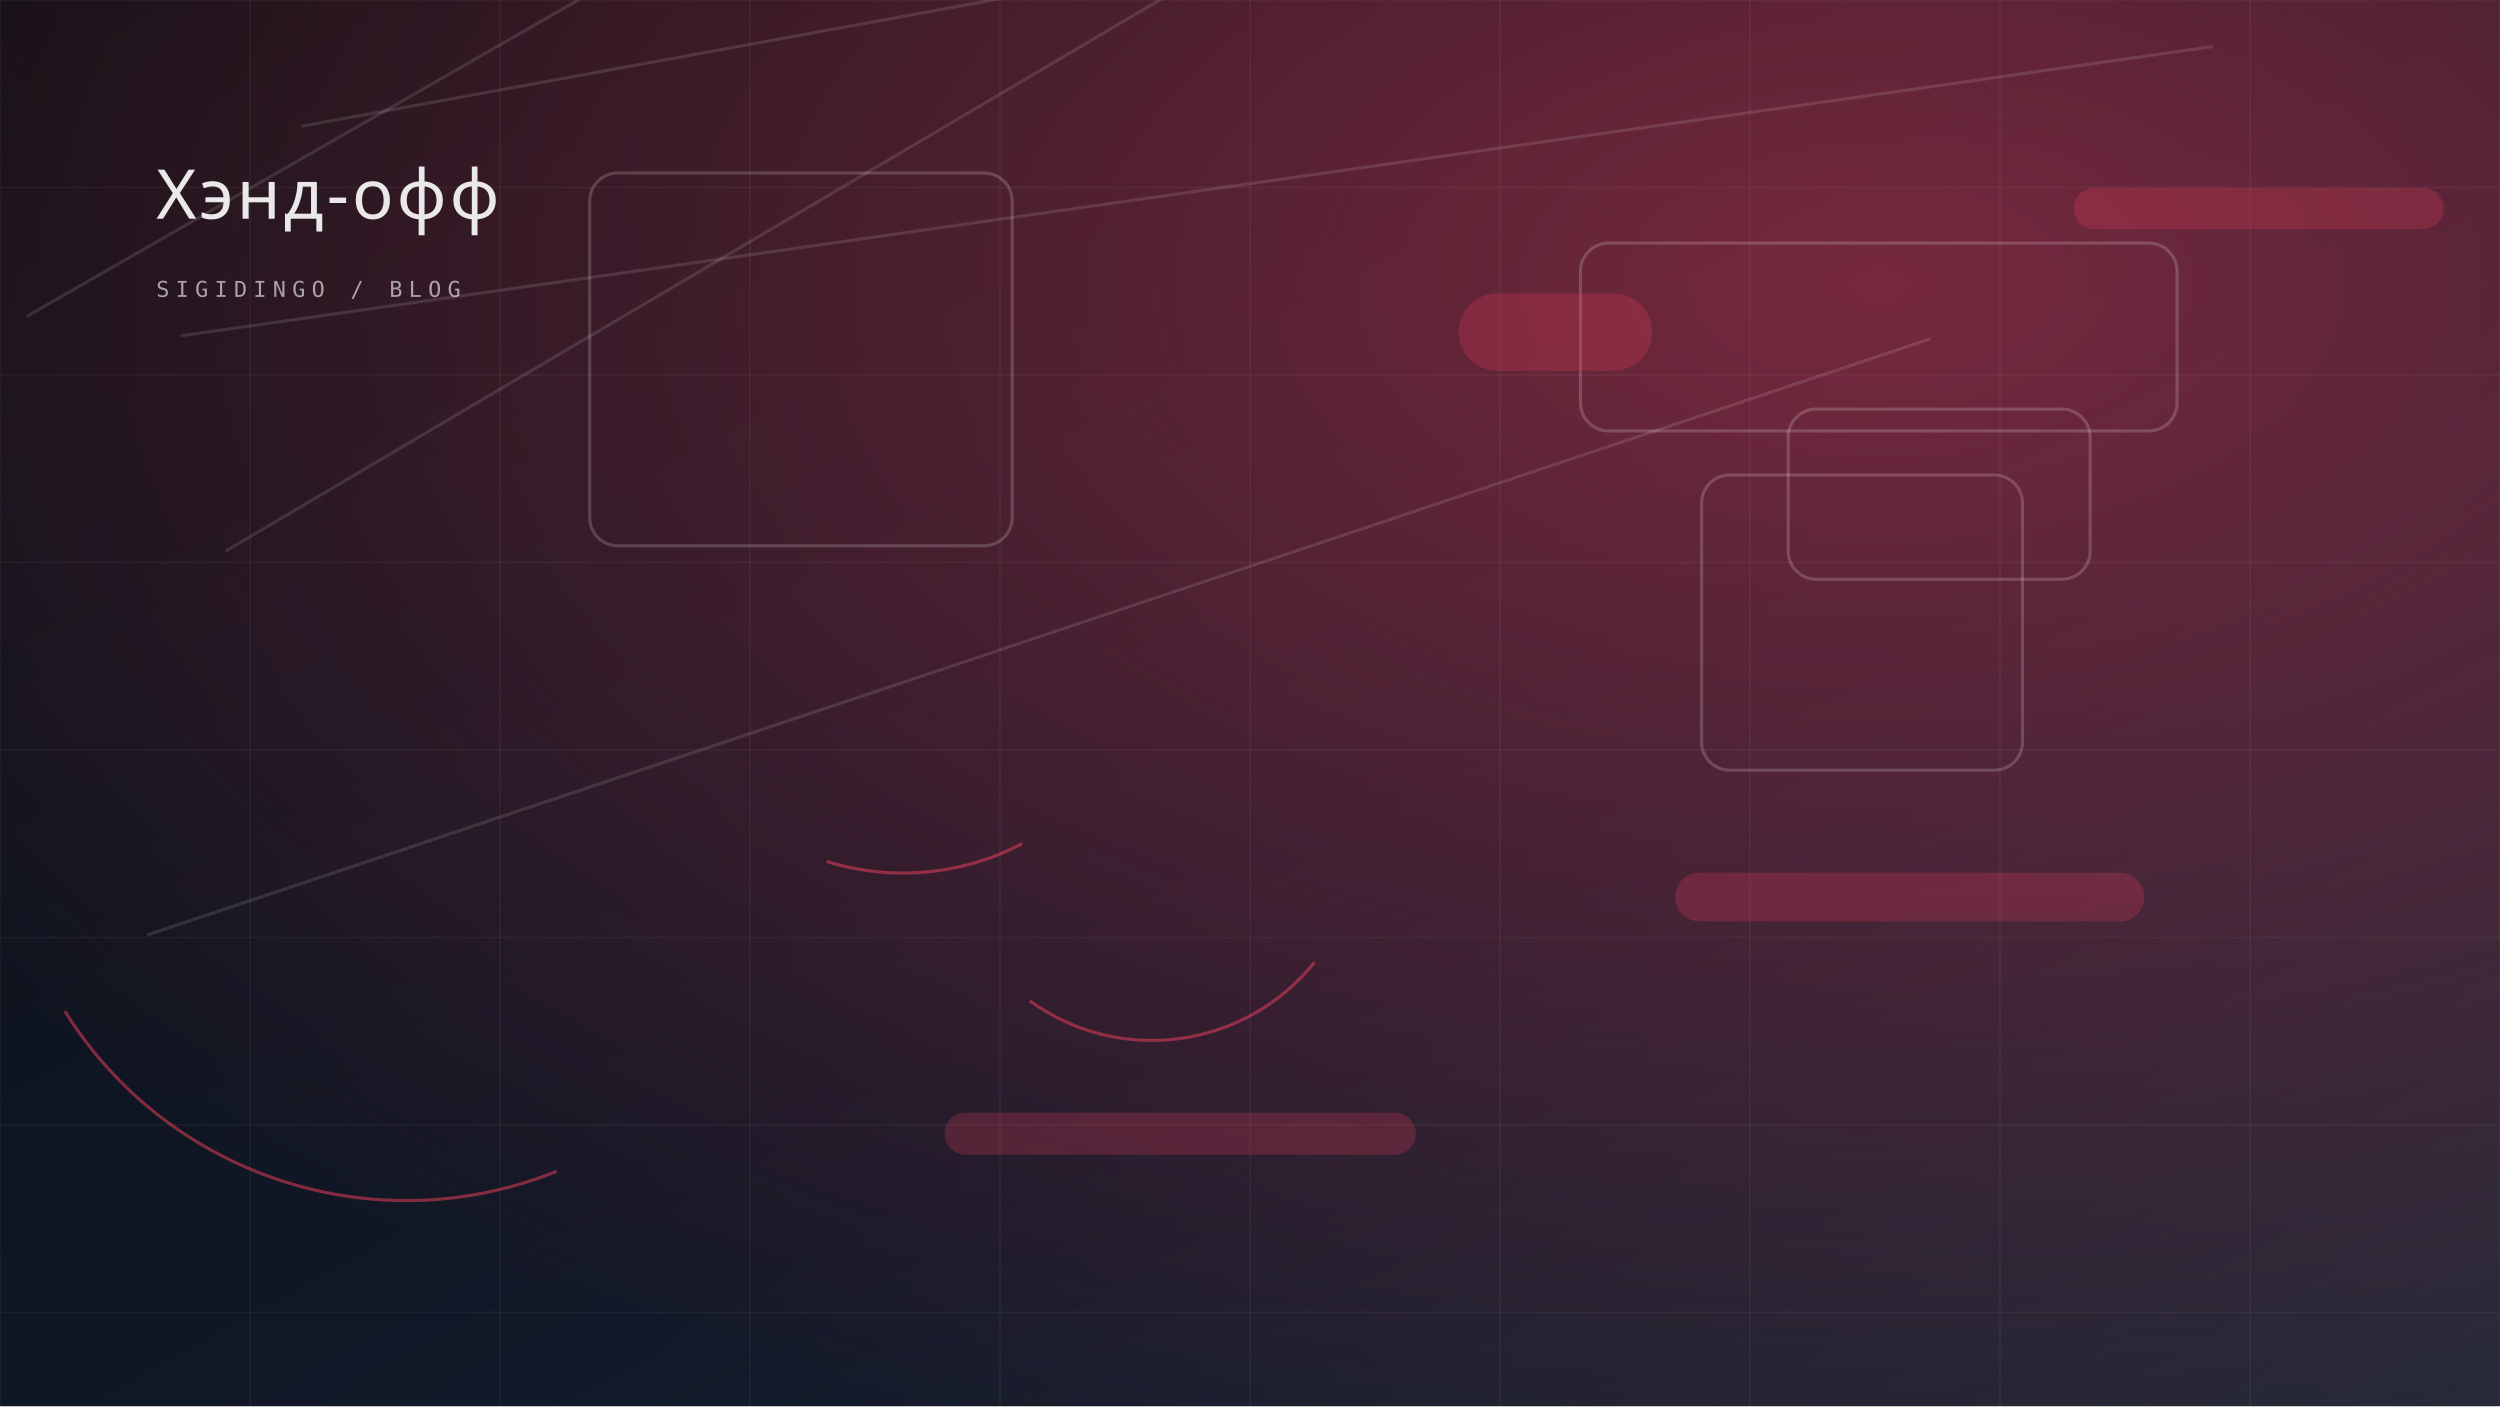
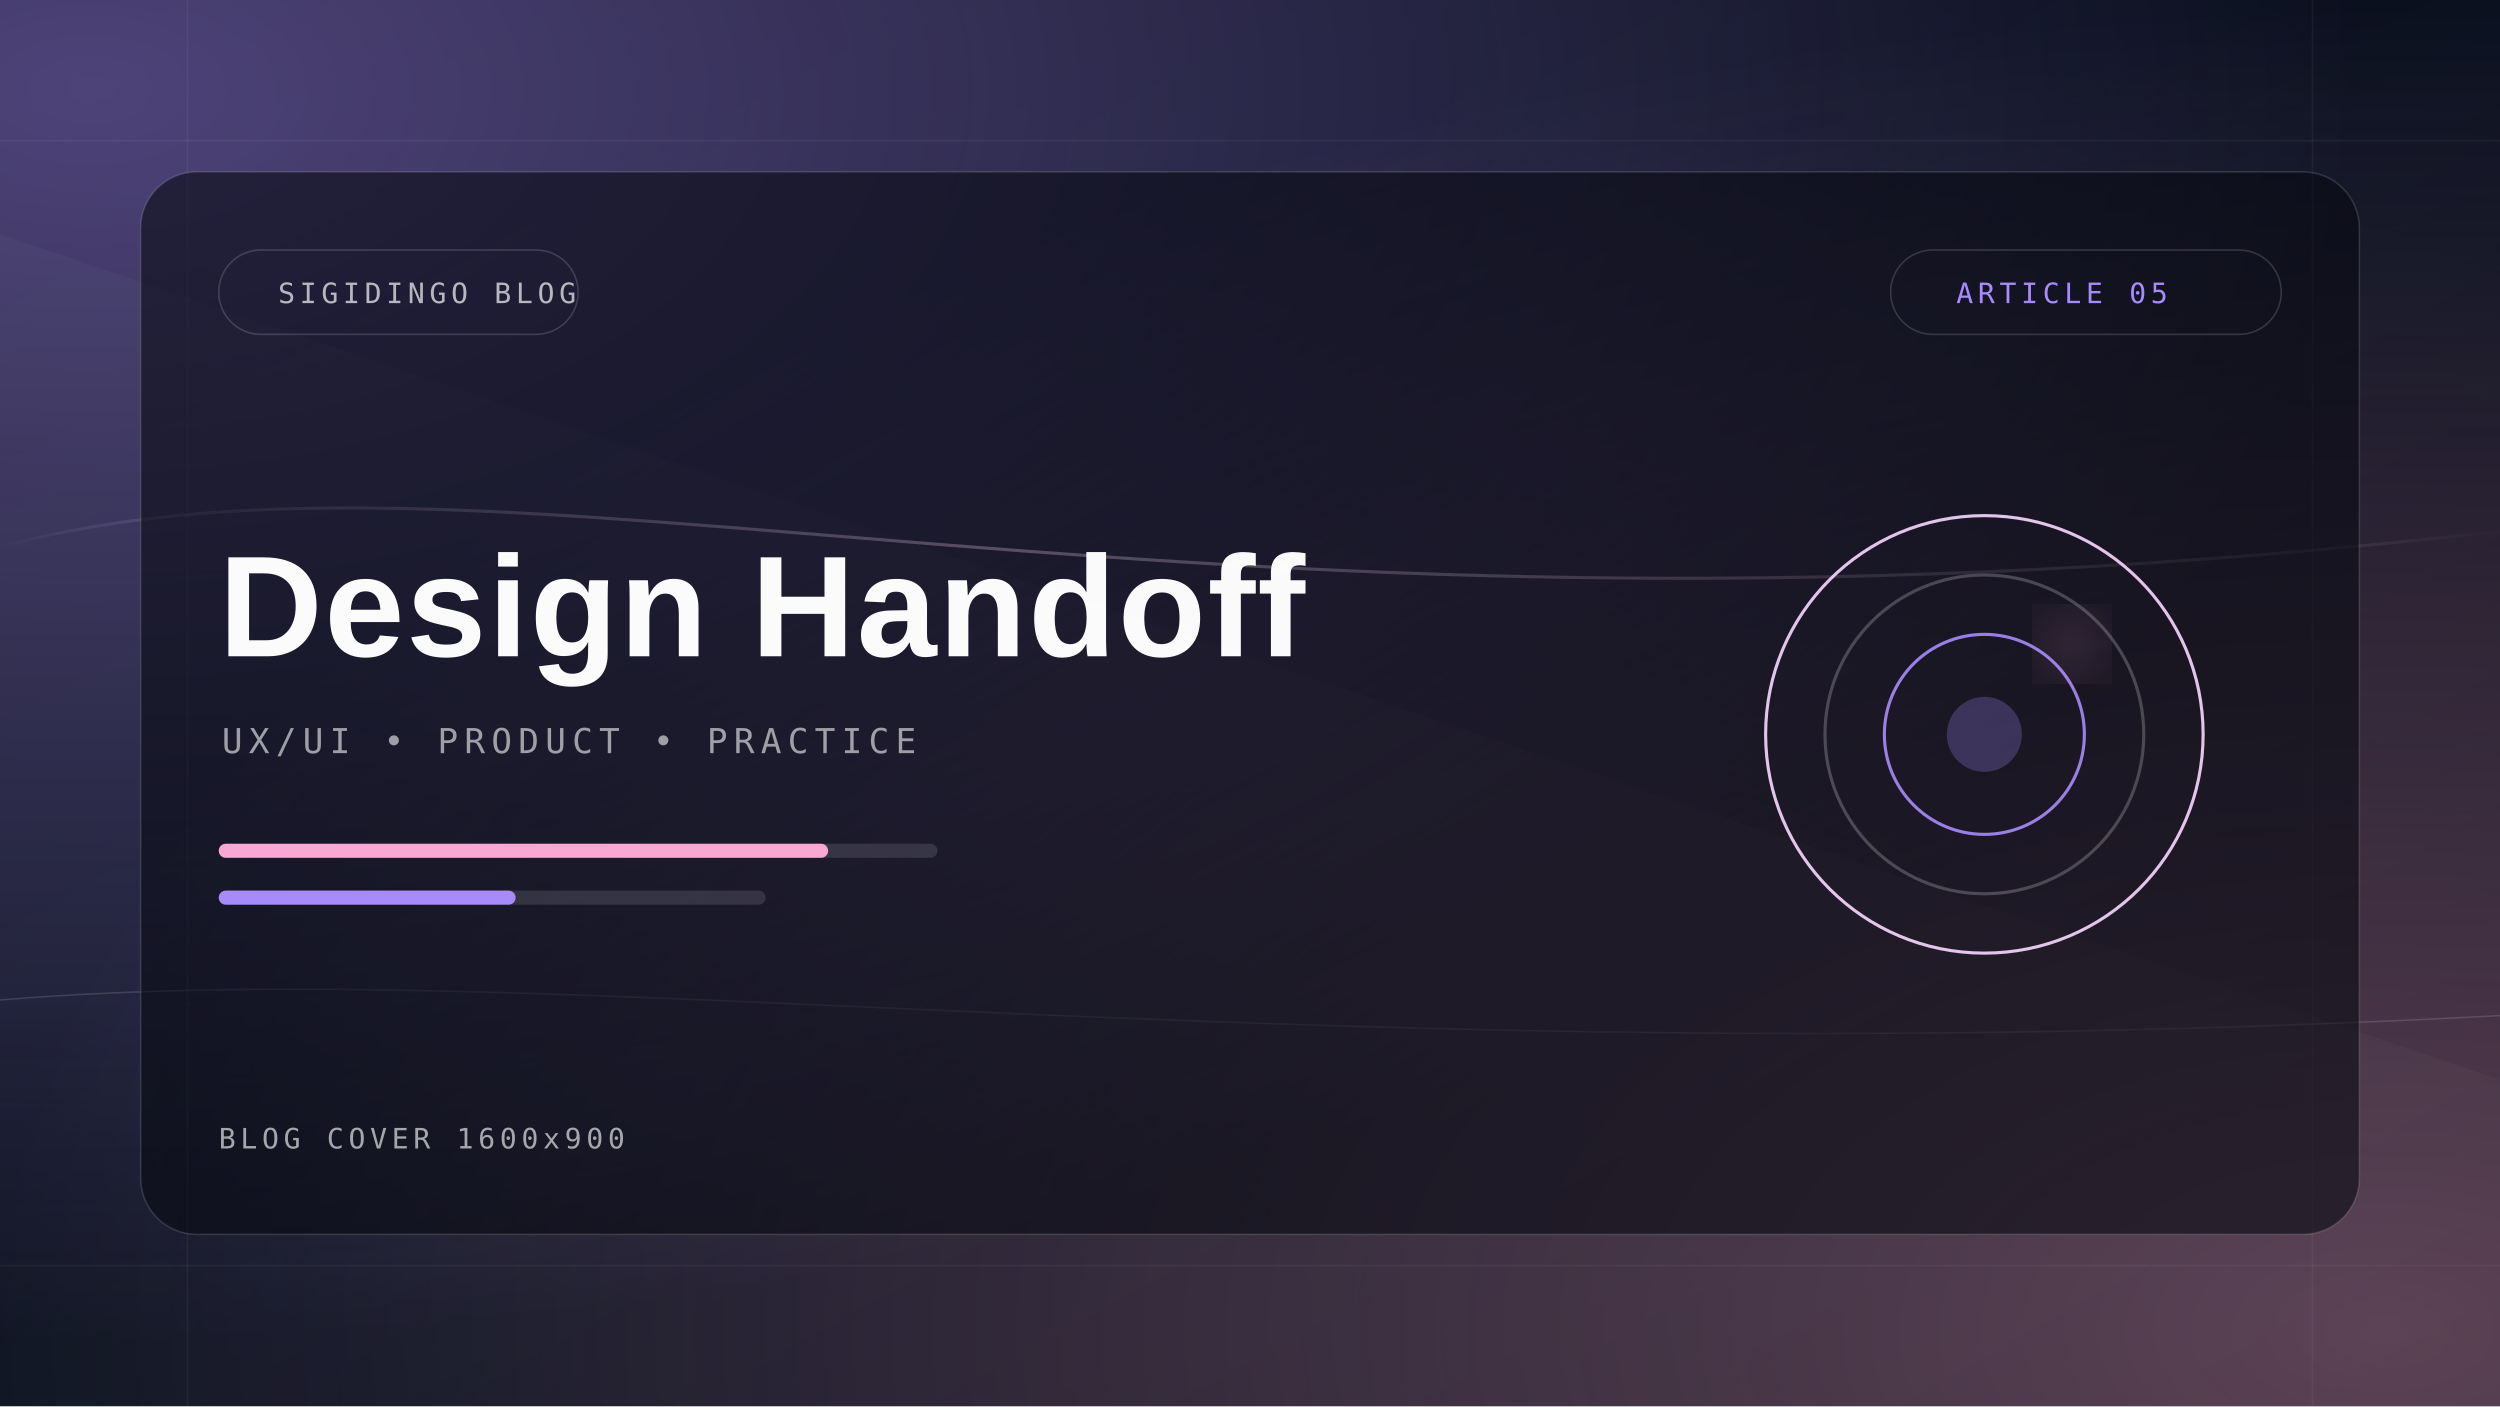
<svg xmlns="http://www.w3.org/2000/svg" width="1600" height="900" viewBox="0 0 1600 900">
  <defs>
-     <linearGradient id="bg-design-handoff" x1="0" y1="0" x2="1" y2="1">
-       <stop offset="0%" stop-color="#0b0f14" />
-       <stop offset="60%" stop-color="#111827" />
-       <stop offset="100%" stop-color="#1f2937" />
+     <linearGradient id="bg-5" x1="0" y1="0" x2="1" y2="1">
+       <stop offset="0%" stop-color="#070A12" />
+       <stop offset="52%" stop-color="#0B1120" />
+       <stop offset="100%" stop-color="#05070D" />
    </linearGradient>
-     <radialGradient id="glow-design-handoff" cx="0.75" cy="0.2" r="0.9">
-       <stop offset="0%" stop-color="#f43f5e" stop-opacity="0.45" />
-       <stop offset="100%" stop-color="#f43f5e" stop-opacity="0" />
+     <radialGradient id="haloA-5" cx="0.04" cy="0.06" r="0.9">
+       <stop offset="0%" stop-color="#A78BFA" stop-opacity="0.44" />
+       <stop offset="100%" stop-color="#A78BFA" stop-opacity="0" />
    </radialGradient>
+     <radialGradient id="haloB-5" cx="0.95" cy="0.95" r="0.95">
+       <stop offset="0%" stop-color="#F9A8D4" stop-opacity="0.34" />
+       <stop offset="100%" stop-color="#F9A8D4" stop-opacity="0" />
+     </radialGradient>
+     <linearGradient id="beam-5" x1="0" y1="0" x2="1" y2="0">
+       <stop offset="0%" stop-color="#F8D8FF" stop-opacity="0" />
+       <stop offset="40%" stop-color="#F8D8FF" stop-opacity="0.95" />
+       <stop offset="100%" stop-color="#F8D8FF" stop-opacity="0" />
+     </linearGradient>
+     <filter id="soft-5" x="-20%" y="-20%" width="140%" height="140%">
+       <feGaussianBlur stdDeviation="24" />
+     </filter>
  </defs>
-   <rect width="1600" height="900" fill="url(#bg-design-handoff)" />
-   <rect width="1600" height="900" fill="url(#glow-design-handoff)" />
+   <rect width="1600" height="900" fill="url(#bg-5)" />
+   <rect width="1600" height="900" fill="url(#haloA-5)" />
+   <rect width="1600" height="900" fill="url(#haloB-5)" />
  <g stroke="rgba(255,255,255,0.05)" stroke-width="1">
-     <line x1="0" y1="0" x2="0" y2="900" />
-     <line x1="160" y1="0" x2="160" y2="900" />
-     <line x1="320" y1="0" x2="320" y2="900" />
-     <line x1="480" y1="0" x2="480" y2="900" />
-     <line x1="640" y1="0" x2="640" y2="900" />
-     <line x1="800" y1="0" x2="800" y2="900" />
-     <line x1="960" y1="0" x2="960" y2="900" />
-     <line x1="1120" y1="0" x2="1120" y2="900" />
-     <line x1="1280" y1="0" x2="1280" y2="900" />
-     <line x1="1440" y1="0" x2="1440" y2="900" />
-     <line x1="1600" y1="0" x2="1600" y2="900" />
-     <line x1="0" y1="0" x2="1600" y2="0" />
-     <line x1="0" y1="120" x2="1600" y2="120" />
-     <line x1="0" y1="240" x2="1600" y2="240" />
-     <line x1="0" y1="360" x2="1600" y2="360" />
-     <line x1="0" y1="480" x2="1600" y2="480" />
-     <line x1="0" y1="600" x2="1600" y2="600" />
-     <line x1="0" y1="720" x2="1600" y2="720" />
-     <line x1="0" y1="840" x2="1600" y2="840" />
+     <line x1="0" y1="90" x2="1600" y2="90" />
+     <line x1="0" y1="810" x2="1600" y2="810" />
+     <line x1="120" y1="0" x2="120" y2="900" />
+     <line x1="1480" y1="0" x2="1480" y2="900" />
  </g>
-   <g fill="none" stroke="#f43f5e" stroke-width="2" opacity="0.5">
-     <path d="M 654.2 539.9 A 163.9 163.9 0 0 1 529.0 551.3" />
-     <path d="M 356.3 749.6 A 257.3 257.3 0 0 1 41.5 647.1" />
-     <path d="M 841.2 615.9 A 133.2 133.2 0 0 1 659.0 640.5" />
+   <g opacity="0.8">
+     <path d="M0 150 L1600 691 L1600 900 L0 900 Z" fill="rgba(255,255,255,0.03)" />
+     <path d="M0 350 C320 264, 760 436, 1600 340" stroke="url(#beam-5)" stroke-width="2" fill="none" />
+     <path d="M0 640 C360 610, 840 690, 1600 650" stroke="rgba(255,255,255,0.17)" stroke-width="1" fill="none" />
  </g>
-   <g stroke="rgba(255,255,255,0.12)" stroke-width="2">
-     <line x1="94.3" y1="598.4" x2="1235.3" y2="216.9" />
-     <line x1="115.7" y1="214.9" x2="1416.2" y2="29.8" />
-     <line x1="192.8" y1="80.8" x2="1451.1" y2="-148.9" />
-     <line x1="17.1" y1="202.5" x2="1164.5" y2="-455.8" />
-     <line x1="144.4" y1="352.7" x2="1052.9" y2="-183.4" />
+   <rect x="90" y="110" width="1420" height="680" rx="36" fill="rgba(7,10,18,0.58)" stroke="rgba(255,255,255,0.14)" />
+   <path d="M130 212 H1470" stroke="url(#beam-5)" stroke-width="2" />
+   <path d="M130 690 H1470" stroke="url(#beam-5)" stroke-width="2" />
+   <g fill="none" stroke="rgba(255,255,255,0.16)">
+     <rect x="140" y="160" width="230" height="54" rx="27" />
+     <rect x="1210" y="160" width="250" height="54" rx="27" />
  </g>
-   <g fill="none" stroke="rgba(255,255,255,0.18)" stroke-width="2">
-     <rect x="1089.0" y="304.0" width="205.4" height="188.9" rx="18" />
-     <rect x="377.4" y="110.7" width="270.4" height="238.6" rx="18" />
-     <rect x="1144.4" y="261.8" width="193.3" height="108.9" rx="18" />
-     <rect x="1011.5" y="155.6" width="381.8" height="120.2" rx="18" />
+   <text x="178" y="194" font-family="Consolas, monospace" font-size="18" letter-spacing="3" fill="rgba(255,255,255,0.68)">SIGIDINGO BLOG</text>
+   <text x="1252" y="194" font-family="Consolas, monospace" font-size="18" letter-spacing="3" fill="#A78BFA">ARTICLE 05</text>
+   <text x="140" y="420" font-family="Sora, Arial, sans-serif" font-weight="700" font-size="92" letter-spacing="1.2" fill="rgba(255,255,255,0.98)">Design Handoff</text>
+   <text x="142" y="482" font-family="Consolas, monospace" font-size="22" letter-spacing="4" fill="rgba(255,255,255,0.58)">UX/UI  •  PRODUCT  •  PRACTICE</text>
+   <g>
+     <rect x="140" y="540" width="460" height="9" rx="4.5" fill="rgba(255,255,255,0.12)" />
+     <rect x="140" y="540" width="390" height="9" rx="4.5" fill="#F9A8D4" />
+     <rect x="140" y="570" width="350" height="9" rx="4.5" fill="rgba(255,255,255,0.12)" />
+     <rect x="140" y="570" width="190" height="9" rx="4.5" fill="#A78BFA" />
  </g>
-   <g fill="#f43f5e" opacity="0.22">
-     <rect x="1072.1" y="558.5" width="300.3" height="31.2" rx="15.6" />
-     <rect x="604.5" y="712.1" width="301.6" height="27.0" rx="13.5" />
-     <rect x="1327.1" y="120.3" width="236.8" height="26.3" rx="13.1" />
-     <rect x="933.5" y="187.8" width="123.9" height="49.5" rx="24.7" />
+   <g opacity="0.9">
+     <circle cx="1270" cy="470" r="140" fill="none" stroke="#F8D8FF" stroke-width="2" />
+     <circle cx="1270" cy="470" r="102" fill="none" stroke="rgba(255,255,255,0.24)" stroke-width="2" />
+     <circle cx="1270" cy="470" r="64" fill="none" stroke="#A78BFA" stroke-width="2" />
+     <circle cx="1270" cy="470" r="24" fill="#A78BFA" fill-opacity="0.28" />
+     <circle cx="1326" cy="412" r="18" fill="#F9A8D4" fill-opacity="0.45" filter="url(#soft-5)" />
  </g>
-   <text x="100" y="140" font-family="Sora, sans-serif" font-size="44" fill="rgba(255,255,255,0.9)" letter-spacing="2">Хэнд-офф</text>
-   <text x="100" y="190" font-family="IBM Plex Mono, monospace" font-size="14" fill="rgba(255,255,255,0.6)" letter-spacing="4">SIGIDINGO / BLOG</text>
+   <text x="140" y="735" font-family="Consolas, monospace" font-size="18" letter-spacing="3" fill="rgba(255,255,255,0.62)">BLOG COVER 1600x900</text>
</svg>
